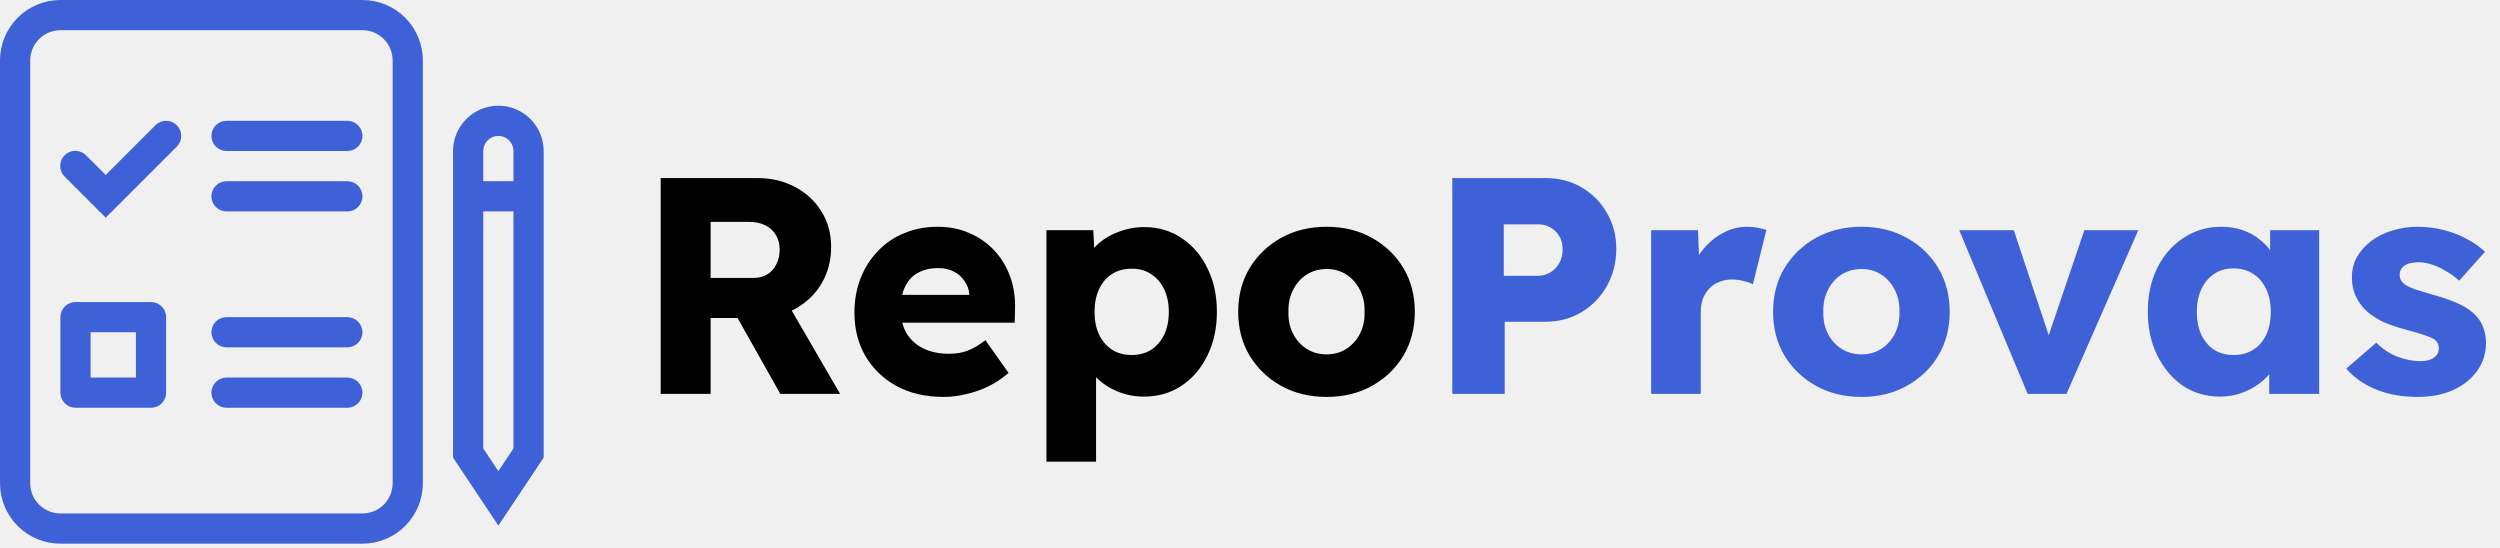
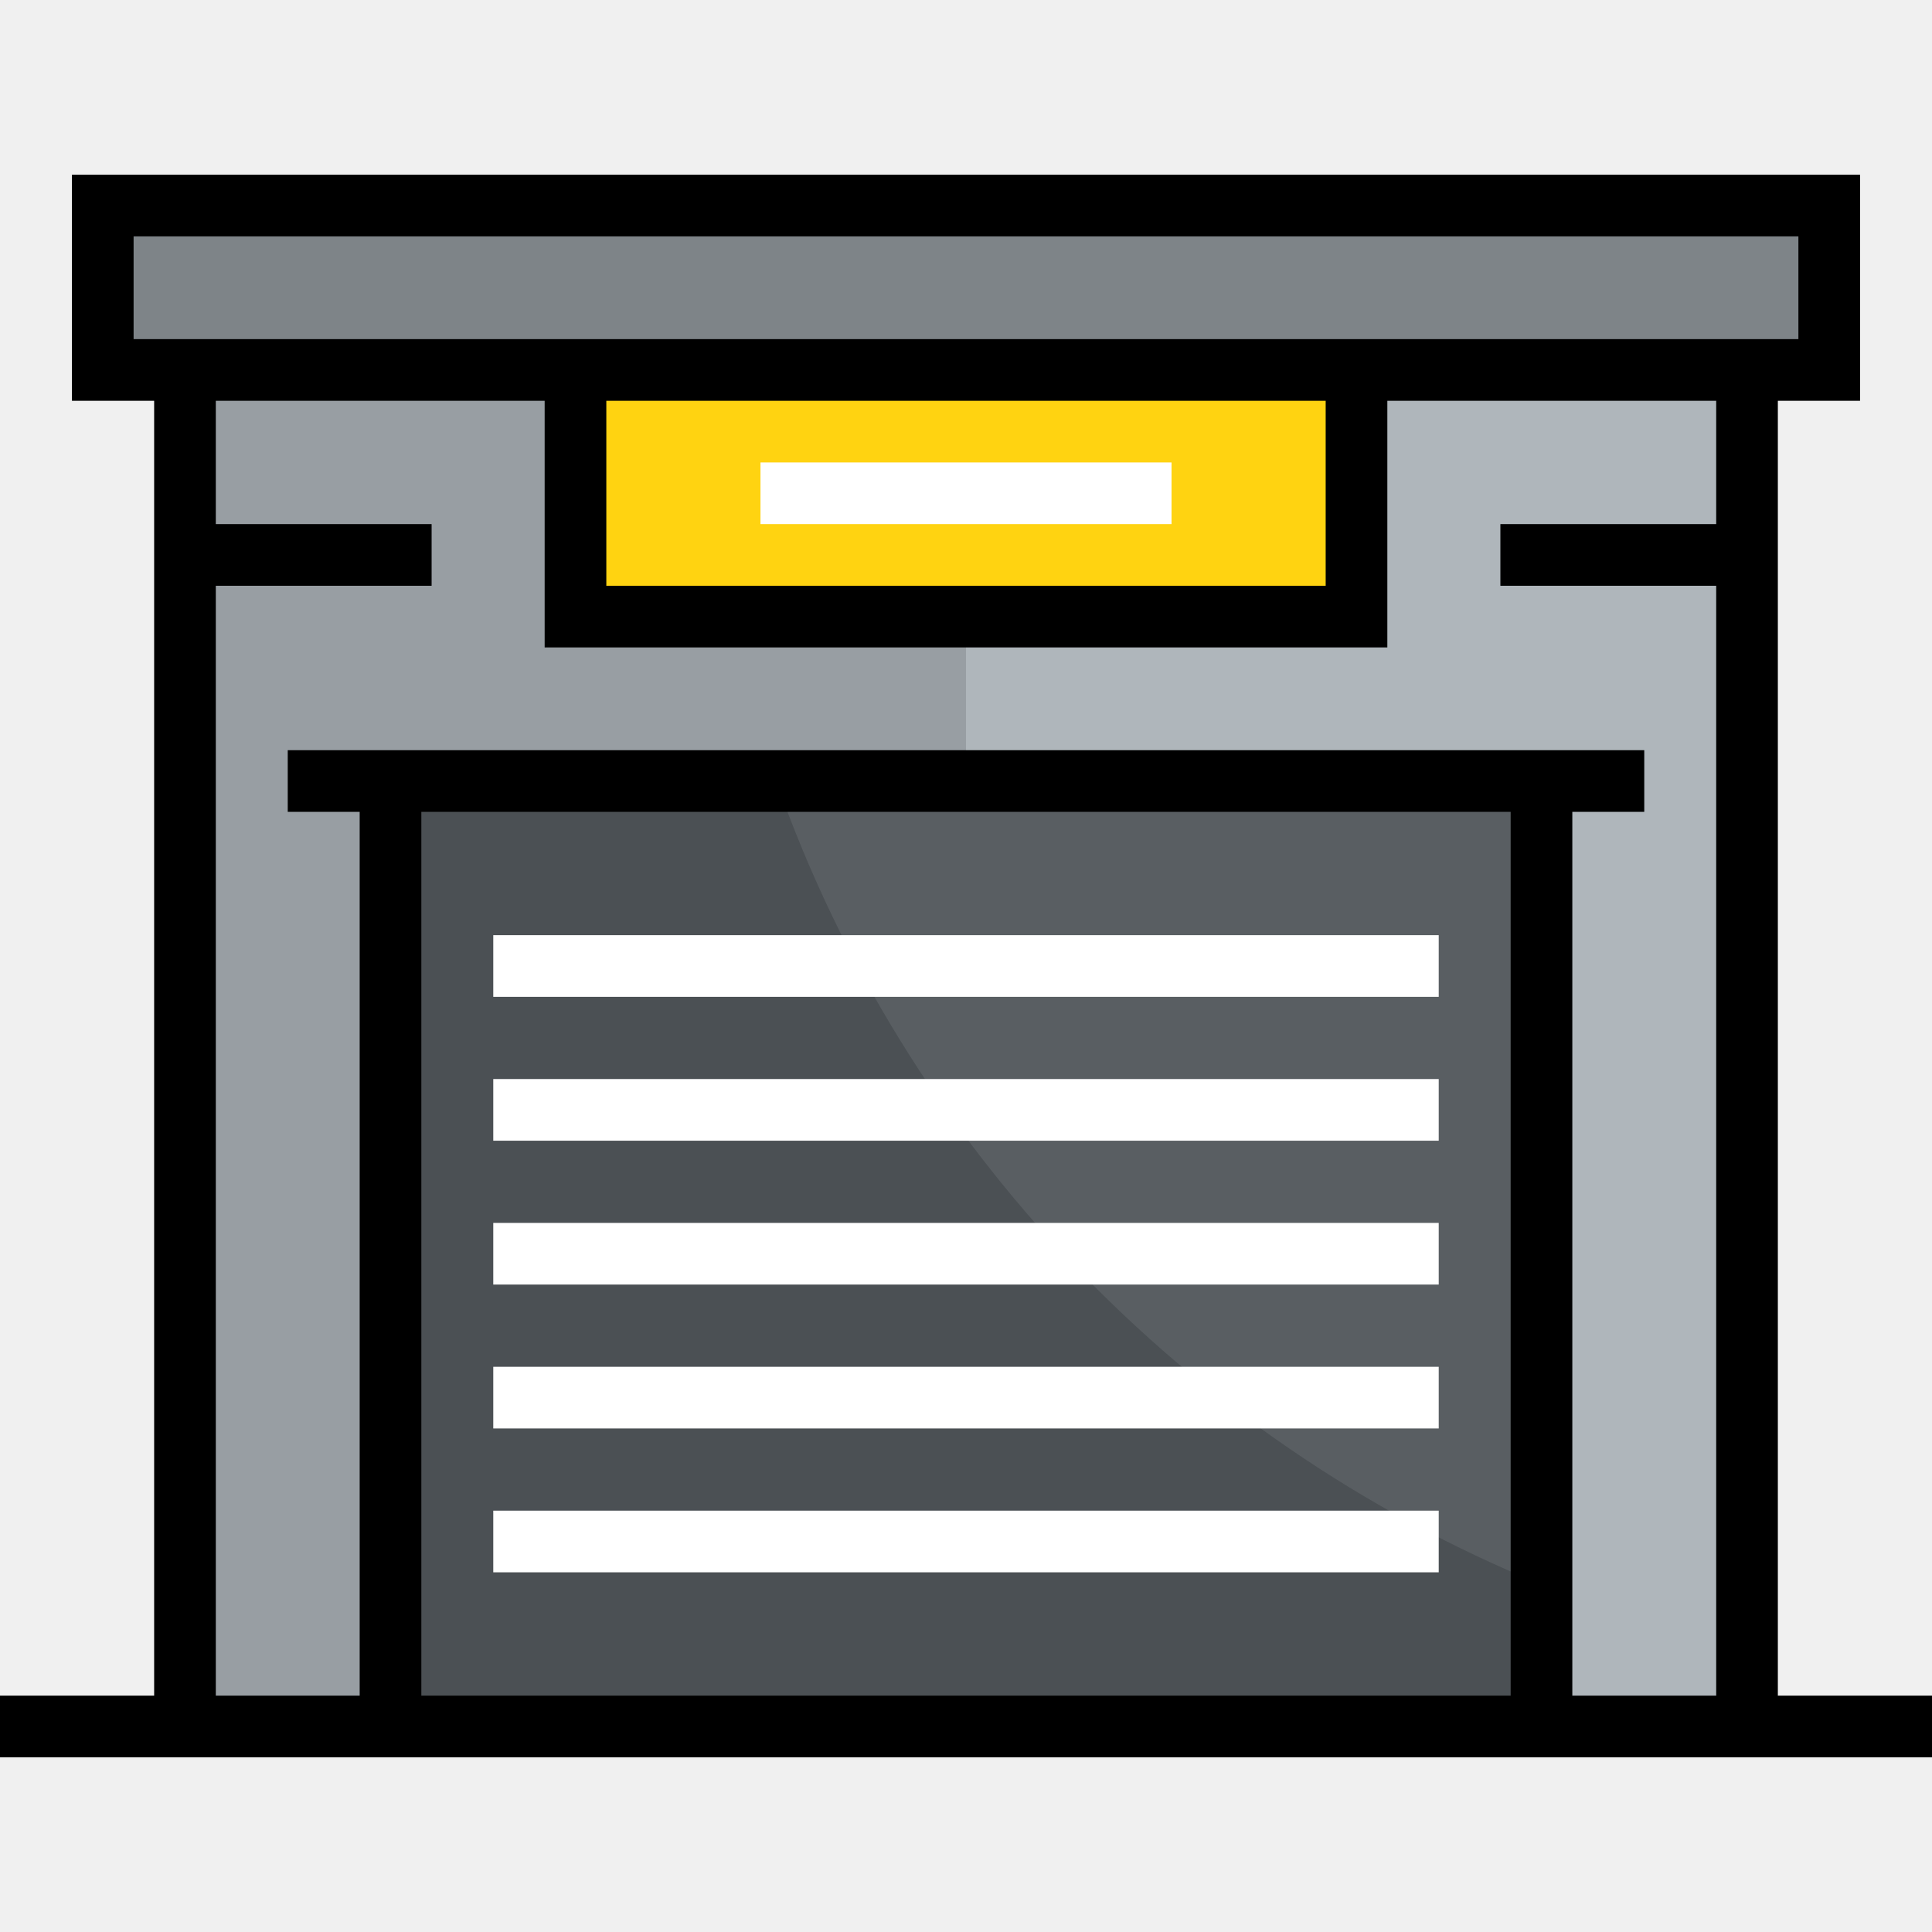
- <svg xmlns="http://www.w3.org/2000/svg" width="292" height="64" viewBox="0 0 292 64" fill="none">
-   <path fill-rule="evenodd" clip-rule="evenodd" d="M52.917 17.639C52.917 16.235 53.474 14.889 54.467 13.897C55.459 12.905 56.805 12.347 58.208 12.347C59.612 12.347 60.958 12.905 61.95 13.897C62.943 14.889 63.5 16.235 63.5 17.639V53.451L58.208 61.389L52.917 53.451V17.639ZM58.208 15.875C57.74 15.875 57.292 16.061 56.961 16.392C56.63 16.722 56.444 17.171 56.444 17.639V52.382L58.208 55.028L59.972 52.382V17.639C59.972 17.171 59.786 16.722 59.456 16.392C59.125 16.061 58.676 15.875 58.208 15.875Z" fill="#3F61D7" />
-   <path fill-rule="evenodd" clip-rule="evenodd" d="M61.736 24.694H54.681V21.167H61.736V24.694ZM7.056 3.528C6.12 3.528 5.223 3.899 4.561 4.561C3.899 5.223 3.528 6.12 3.528 7.056V56.444C3.528 57.38 3.899 58.277 4.561 58.939C5.223 59.6 6.12 59.972 7.056 59.972H42.333C43.269 59.972 44.166 59.6 44.828 58.939C45.489 58.277 45.861 57.38 45.861 56.444V7.056C45.861 6.12 45.489 5.223 44.828 4.561C44.166 3.899 43.269 3.528 42.333 3.528H7.056ZM0 7.056C0 5.184 0.743 3.39 2.067 2.067C3.39 0.743 5.184 0 7.056 0H42.333C44.205 0 45.999 0.743 47.322 2.067C48.645 3.39 49.389 5.184 49.389 7.056V56.444C49.389 58.316 48.645 60.11 47.322 61.434C45.999 62.757 44.205 63.5 42.333 63.5H7.056C5.184 63.5 3.39 62.757 2.067 61.434C0.743 60.11 0 58.316 0 56.444V7.056Z" fill="#3F61D7" />
-   <path fill-rule="evenodd" clip-rule="evenodd" d="M24.695 15.875C24.695 15.407 24.88 14.959 25.211 14.628C25.542 14.297 25.991 14.111 26.458 14.111H40.569C41.037 14.111 41.486 14.297 41.817 14.628C42.148 14.959 42.333 15.407 42.333 15.875C42.333 16.343 42.148 16.791 41.817 17.122C41.486 17.453 41.037 17.639 40.569 17.639H26.458C25.991 17.639 25.542 17.453 25.211 17.122C24.88 16.791 24.695 16.343 24.695 15.875ZM24.695 22.93C24.695 22.463 24.88 22.014 25.211 21.683C25.542 21.352 25.991 21.167 26.458 21.167H40.569C41.037 21.167 41.486 21.352 41.817 21.683C42.148 22.014 42.333 22.463 42.333 22.93C42.333 23.398 42.148 23.847 41.817 24.178C41.486 24.509 41.037 24.694 40.569 24.694H26.458C25.991 24.694 25.542 24.509 25.211 24.178C24.88 23.847 24.695 23.398 24.695 22.93ZM24.695 38.806C24.695 38.338 24.88 37.889 25.211 37.558C25.542 37.227 25.991 37.042 26.458 37.042H40.569C41.037 37.042 41.486 37.227 41.817 37.558C42.148 37.889 42.333 38.338 42.333 38.806C42.333 39.273 42.148 39.722 41.817 40.053C41.486 40.384 41.037 40.569 40.569 40.569H26.458C25.991 40.569 25.542 40.384 25.211 40.053C24.88 39.722 24.695 39.273 24.695 38.806ZM24.695 45.861C24.695 45.393 24.88 44.945 25.211 44.614C25.542 44.283 25.991 44.097 26.458 44.097H40.569C41.037 44.097 41.486 44.283 41.817 44.614C42.148 44.945 42.333 45.393 42.333 45.861C42.333 46.329 42.148 46.778 41.817 47.108C41.486 47.439 41.037 47.625 40.569 47.625H26.458C25.991 47.625 25.542 47.439 25.211 47.108C24.88 46.778 24.695 46.329 24.695 45.861ZM10.583 38.806V44.097H15.875V38.806H10.583ZM8.819 35.278H17.639C18.107 35.278 18.555 35.464 18.886 35.794C19.217 36.125 19.403 36.574 19.403 37.042V45.861C19.403 46.329 19.217 46.778 18.886 47.108C18.555 47.439 18.107 47.625 17.639 47.625H8.819C8.352 47.625 7.903 47.439 7.572 47.108C7.241 46.778 7.056 46.329 7.056 45.861V37.042C7.056 36.574 7.241 36.125 7.572 35.794C7.903 35.464 8.352 35.278 8.819 35.278ZM20.65 14.628C20.981 14.959 21.166 15.407 21.166 15.875C21.166 16.343 20.981 16.791 20.65 17.122L12.347 25.425L7.572 20.65C7.404 20.487 7.27 20.293 7.177 20.077C7.085 19.862 7.036 19.631 7.034 19.396C7.032 19.162 7.077 18.93 7.165 18.713C7.254 18.496 7.385 18.299 7.551 18.134C7.716 17.968 7.913 17.837 8.13 17.748C8.347 17.66 8.579 17.615 8.813 17.617C9.047 17.619 9.279 17.668 9.494 17.76C9.709 17.853 9.904 17.987 10.066 18.156L12.347 20.436L18.156 14.628C18.486 14.297 18.935 14.111 19.403 14.111C19.87 14.111 20.319 14.297 20.65 14.628Z" fill="#3F61D7" />
-   <path d="M77.168 46V20.8H88.508C90.116 20.8 91.568 21.148 92.864 21.844C94.184 22.54 95.216 23.5 95.96 24.724C96.704 25.924 97.076 27.292 97.076 28.828C97.076 30.412 96.704 31.84 95.96 33.112C95.216 34.36 94.196 35.344 92.9 36.064C91.604 36.784 90.14 37.144 88.508 37.144H83V46H77.168ZM91.136 46L84.728 34.624L90.992 33.724L98.12 46H91.136ZM83 32.464H87.968C88.592 32.464 89.132 32.332 89.588 32.068C90.068 31.78 90.428 31.384 90.668 30.88C90.932 30.376 91.064 29.8 91.064 29.152C91.064 28.504 90.92 27.94 90.632 27.46C90.344 26.956 89.924 26.572 89.372 26.308C88.844 26.044 88.196 25.912 87.428 25.912H83V32.464ZM110.238 46.36C108.126 46.36 106.29 45.94 104.73 45.1C103.17 44.236 101.958 43.072 101.094 41.608C100.23 40.12 99.798 38.428 99.798 36.532C99.798 35.068 100.038 33.724 100.518 32.5C100.998 31.276 101.67 30.22 102.534 29.332C103.398 28.42 104.418 27.724 105.594 27.244C106.794 26.74 108.102 26.488 109.518 26.488C110.862 26.488 112.086 26.728 113.19 27.208C114.318 27.688 115.29 28.36 116.106 29.224C116.922 30.088 117.546 31.108 117.978 32.284C118.41 33.46 118.602 34.744 118.554 36.136L118.518 37.684H103.29L102.462 34.444H113.838L113.226 35.128V34.408C113.178 33.808 112.986 33.28 112.65 32.824C112.338 32.344 111.918 31.972 111.39 31.708C110.862 31.444 110.262 31.312 109.59 31.312C108.654 31.312 107.85 31.504 107.178 31.888C106.53 32.248 106.038 32.788 105.702 33.508C105.366 34.204 105.198 35.068 105.198 36.1C105.198 37.156 105.414 38.08 105.846 38.872C106.302 39.64 106.95 40.24 107.79 40.672C108.654 41.104 109.674 41.32 110.85 41.32C111.666 41.32 112.386 41.2 113.01 40.96C113.658 40.72 114.354 40.312 115.098 39.736L117.798 43.552C117.054 44.2 116.262 44.728 115.422 45.136C114.582 45.544 113.718 45.844 112.83 46.036C111.966 46.252 111.102 46.36 110.238 46.36ZM122.224 53.92V26.884H127.696L127.912 31.168L126.832 30.844C127 30.052 127.408 29.332 128.056 28.684C128.704 28.036 129.52 27.52 130.504 27.136C131.512 26.728 132.568 26.524 133.672 26.524C135.304 26.524 136.756 26.956 138.028 27.82C139.3 28.66 140.296 29.824 141.016 31.312C141.76 32.776 142.132 34.48 142.132 36.424C142.132 38.344 141.76 40.048 141.016 41.536C140.296 43.024 139.288 44.2 137.992 45.064C136.72 45.904 135.256 46.324 133.6 46.324C132.52 46.324 131.488 46.12 130.504 45.712C129.52 45.304 128.692 44.752 128.02 44.056C127.348 43.36 126.904 42.604 126.688 41.788L128.02 41.284V53.92H122.224ZM132.196 41.464C133.06 41.464 133.816 41.26 134.464 40.852C135.112 40.42 135.616 39.832 135.976 39.088C136.336 38.344 136.516 37.456 136.516 36.424C136.516 35.416 136.336 34.54 135.976 33.796C135.616 33.028 135.112 32.44 134.464 32.032C133.84 31.6 133.084 31.384 132.196 31.384C131.308 31.384 130.54 31.588 129.892 31.996C129.244 32.404 128.74 32.992 128.38 33.76C128.02 34.528 127.84 35.416 127.84 36.424C127.84 37.456 128.02 38.344 128.38 39.088C128.74 39.832 129.244 40.42 129.892 40.852C130.54 41.26 131.308 41.464 132.196 41.464ZM154.954 46.36C152.962 46.36 151.186 45.928 149.626 45.064C148.09 44.2 146.866 43.024 145.954 41.536C145.066 40.048 144.622 38.344 144.622 36.424C144.622 34.504 145.066 32.8 145.954 31.312C146.866 29.824 148.09 28.648 149.626 27.784C151.186 26.92 152.962 26.488 154.954 26.488C156.946 26.488 158.71 26.92 160.246 27.784C161.806 28.648 163.03 29.824 163.918 31.312C164.806 32.8 165.25 34.504 165.25 36.424C165.25 38.344 164.806 40.048 163.918 41.536C163.03 43.024 161.806 44.2 160.246 45.064C158.71 45.928 156.946 46.36 154.954 46.36ZM154.954 41.392C155.818 41.392 156.586 41.176 157.258 40.744C157.93 40.312 158.458 39.724 158.842 38.98C159.226 38.236 159.406 37.384 159.382 36.424C159.406 35.464 159.226 34.612 158.842 33.868C158.458 33.1 157.93 32.5 157.258 32.068C156.586 31.636 155.818 31.42 154.954 31.42C154.09 31.42 153.31 31.636 152.614 32.068C151.942 32.5 151.414 33.1 151.03 33.868C150.646 34.612 150.466 35.464 150.49 36.424C150.466 37.384 150.646 38.236 151.03 38.98C151.414 39.724 151.942 40.312 152.614 40.744C153.31 41.176 154.09 41.392 154.954 41.392Z" fill="black" />
-   <path d="M169.629 46V20.8H180.501C182.085 20.8 183.489 21.16 184.713 21.88C185.961 22.6 186.945 23.584 187.665 24.832C188.409 26.08 188.781 27.484 188.781 29.044C188.781 30.676 188.409 32.14 187.665 33.436C186.945 34.708 185.961 35.716 184.713 36.46C183.489 37.204 182.085 37.576 180.501 37.576H175.749V46H169.629ZM175.641 32.212H179.637C180.165 32.212 180.645 32.08 181.077 31.816C181.509 31.552 181.857 31.192 182.121 30.736C182.385 30.28 182.517 29.752 182.517 29.152C182.517 28.528 182.385 28 182.121 27.568C181.857 27.136 181.509 26.8 181.077 26.56C180.645 26.32 180.165 26.2 179.637 26.2H175.641V32.212ZM192.853 46V26.884H198.325L198.577 33.112L197.497 31.924C197.785 30.892 198.253 29.968 198.901 29.152C199.573 28.336 200.353 27.688 201.241 27.208C202.129 26.728 203.077 26.488 204.085 26.488C204.517 26.488 204.913 26.524 205.273 26.596C205.657 26.668 206.005 26.752 206.317 26.848L204.733 33.22C204.469 33.052 204.109 32.92 203.653 32.824C203.221 32.704 202.765 32.644 202.285 32.644C201.757 32.644 201.265 32.74 200.809 32.932C200.353 33.1 199.969 33.352 199.657 33.688C199.345 34.024 199.093 34.42 198.901 34.876C198.733 35.332 198.649 35.848 198.649 36.424V46H192.853ZM217.427 46.36C215.435 46.36 213.659 45.928 212.099 45.064C210.563 44.2 209.339 43.024 208.427 41.536C207.539 40.048 207.095 38.344 207.095 36.424C207.095 34.504 207.539 32.8 208.427 31.312C209.339 29.824 210.563 28.648 212.099 27.784C213.659 26.92 215.435 26.488 217.427 26.488C219.419 26.488 221.183 26.92 222.719 27.784C224.279 28.648 225.503 29.824 226.391 31.312C227.279 32.8 227.723 34.504 227.723 36.424C227.723 38.344 227.279 40.048 226.391 41.536C225.503 43.024 224.279 44.2 222.719 45.064C221.183 45.928 219.419 46.36 217.427 46.36ZM217.427 41.392C218.291 41.392 219.059 41.176 219.731 40.744C220.403 40.312 220.931 39.724 221.315 38.98C221.699 38.236 221.879 37.384 221.855 36.424C221.879 35.464 221.699 34.612 221.315 33.868C220.931 33.1 220.403 32.5 219.731 32.068C219.059 31.636 218.291 31.42 217.427 31.42C216.563 31.42 215.783 31.636 215.087 32.068C214.415 32.5 213.887 33.1 213.503 33.868C213.119 34.612 212.939 35.464 212.963 36.424C212.939 37.384 213.119 38.236 213.503 38.98C213.887 39.724 214.415 40.312 215.087 40.744C215.783 41.176 216.563 41.392 217.427 41.392ZM236.83 46L228.838 26.884H235.21L239.962 41.176L238.558 41.32L243.454 26.884H249.754L241.366 46H236.83ZM259.288 46.324C257.68 46.324 256.24 45.904 254.968 45.064C253.72 44.2 252.724 43.024 251.98 41.536C251.236 40.024 250.864 38.32 250.864 36.424C250.864 34.48 251.236 32.764 251.98 31.276C252.724 29.788 253.744 28.624 255.04 27.784C256.336 26.92 257.812 26.488 259.468 26.488C260.38 26.488 261.208 26.62 261.952 26.884C262.72 27.148 263.392 27.52 263.968 28C264.544 28.456 265.036 28.996 265.444 29.62C265.852 30.22 266.152 30.868 266.344 31.564L265.156 31.42V26.884H270.88V46H265.048V41.392L266.344 41.356C266.152 42.028 265.84 42.664 265.408 43.264C264.976 43.864 264.448 44.392 263.824 44.848C263.2 45.304 262.504 45.664 261.736 45.928C260.968 46.192 260.152 46.324 259.288 46.324ZM260.872 41.464C261.76 41.464 262.528 41.26 263.176 40.852C263.824 40.444 264.328 39.868 264.688 39.124C265.048 38.356 265.228 37.456 265.228 36.424C265.228 35.392 265.048 34.504 264.688 33.76C264.328 32.992 263.824 32.404 263.176 31.996C262.528 31.564 261.76 31.348 260.872 31.348C260.008 31.348 259.252 31.564 258.604 31.996C257.98 32.404 257.488 32.992 257.128 33.76C256.768 34.504 256.588 35.392 256.588 36.424C256.588 37.456 256.768 38.356 257.128 39.124C257.488 39.868 257.98 40.444 258.604 40.852C259.252 41.26 260.008 41.464 260.872 41.464ZM282.406 46.36C280.534 46.36 278.878 46.06 277.438 45.46C276.022 44.86 274.894 44.056 274.054 43.048L277.546 40.024C278.29 40.768 279.13 41.32 280.066 41.68C281.002 42.016 281.89 42.184 282.73 42.184C283.066 42.184 283.366 42.148 283.63 42.076C283.894 42.004 284.11 41.908 284.278 41.788C284.47 41.644 284.614 41.488 284.71 41.32C284.806 41.128 284.854 40.912 284.854 40.672C284.854 40.192 284.638 39.82 284.206 39.556C283.99 39.436 283.63 39.292 283.126 39.124C282.622 38.956 281.974 38.764 281.182 38.548C280.054 38.26 279.07 37.924 278.23 37.54C277.414 37.132 276.742 36.664 276.214 36.136C275.734 35.632 275.362 35.08 275.098 34.48C274.834 33.856 274.702 33.16 274.702 32.392C274.702 31.504 274.906 30.7 275.314 29.98C275.746 29.26 276.31 28.636 277.006 28.108C277.726 27.58 278.542 27.184 279.454 26.92C280.39 26.632 281.35 26.488 282.334 26.488C283.39 26.488 284.398 26.608 285.358 26.848C286.318 27.088 287.206 27.424 288.022 27.856C288.862 28.288 289.606 28.804 290.254 29.404L287.23 32.788C286.798 32.38 286.306 32.02 285.754 31.708C285.226 31.372 284.674 31.108 284.098 30.916C283.522 30.724 282.994 30.628 282.514 30.628C282.154 30.628 281.83 30.664 281.542 30.736C281.278 30.784 281.05 30.88 280.858 31.024C280.666 31.144 280.522 31.3 280.426 31.492C280.33 31.66 280.282 31.864 280.282 32.104C280.282 32.344 280.342 32.572 280.462 32.788C280.606 33.004 280.798 33.184 281.038 33.328C281.278 33.472 281.662 33.64 282.19 33.832C282.718 34 283.438 34.216 284.35 34.48C285.478 34.792 286.45 35.14 287.266 35.524C288.082 35.908 288.73 36.364 289.21 36.892C289.594 37.3 289.882 37.78 290.074 38.332C290.266 38.86 290.362 39.436 290.362 40.06C290.362 41.284 290.014 42.376 289.318 43.336C288.646 44.272 287.71 45.016 286.51 45.568C285.31 46.096 283.942 46.36 282.406 46.36Z" fill="#3F61D7" />
+ <svg xmlns="http://www.w3.org/2000/svg" version="1.1" id="Layer_1" x="0px" y="0px" viewBox="0 0 512 512" style="enable-background:new 0 0 512 512;" xml:space="preserve">
+   <rect x="152.511" y="98.043" style="fill:#FFD311;" width="206.979" height="65.362" />
+   <polygon style="fill:#595E62;" points="103.489,206.979 103.489,408.511 103.489,457.532 408.511,457.532 408.511,408.511   408.511,206.979 " />
+   <polygon style="fill:#AFB6BB;" points="462.979,457.532 408.511,457.532 408.511,408.511 408.511,206.979 103.489,206.979   103.489,408.511 103.489,457.532 49.021,457.532 49.021,98.043 152.511,98.043 152.511,163.404 359.489,163.404 359.489,98.043   462.979,98.043 " />
+   <polygon style="fill:#7E8488;" points="484.766,54.468 484.766,98.043 462.979,98.043 359.489,98.043 152.511,98.043 49.021,98.043   27.234,98.043 27.234,54.468 " />
+   <path style="fill:#4B5054;" d="M205.689,206.979h-102.2v201.532v49.021h305.021v-37.613  C314.06,381.278,239.819,303.664,205.689,206.979z" />
+   <polygon style="fill:#989EA3;" points="152.511,163.404 152.511,98.043 49.021,98.043 49.021,457.532 103.489,457.532   103.489,408.511 103.489,206.979 256,206.979 256,163.404 " />
+   <g>
+     <rect x="130.723" y="324.085" style="fill:#FFFFFF;" width="250.553" height="16.34" />
+     <rect x="130.723" y="285.957" style="fill:#FFFFFF;" width="250.553" height="16.34" />
+     <rect x="130.723" y="247.83" style="fill:#FFFFFF;" width="250.553" height="16.34" />
+     <rect x="130.723" y="400.34" style="fill:#FFFFFF;" width="250.553" height="16.34" />
+     <rect x="130.723" y="362.213" style="fill:#FFFFFF;" width="250.553" height="16.34" />
+     <rect x="201.532" y="122.553" style="fill:#FFFFFF;" width="108.936" height="16.34" />
+   </g>
+   <path d="M471.149,449.362V106.213h21.787V46.298H19.064v59.915h21.787v343.149H0v16.34h512v-16.34H471.149z M35.404,89.872V62.638  h441.191v27.234H35.404z M351.319,106.213v49.021H160.681v-49.021H351.319z M57.191,155.234h57.191v-16.34H57.191v-32.681h87.149  v65.362H367.66v-65.362h87.149v32.681h-57.191v16.34h57.191v294.128h-38.128V215.149h19.064v-16.34H76.255v16.34h19.064v234.213  H57.191V155.234z M400.34,215.149v234.213H111.66V215.149H400.34z" />
+   <g>
+ </g>
+   <g>
+ </g>
+   <g>
+ </g>
+   <g>
+ </g>
+   <g>
+ </g>
+   <g>
+ </g>
+   <g>
+ </g>
+   <g>
+ </g>
+   <g>
+ </g>
+   <g>
+ </g>
+   <g>
+ </g>
+   <g>
+ </g>
+   <g>
+ </g>
+   <g>
+ </g>
+   <g>
+ </g>
</svg>
